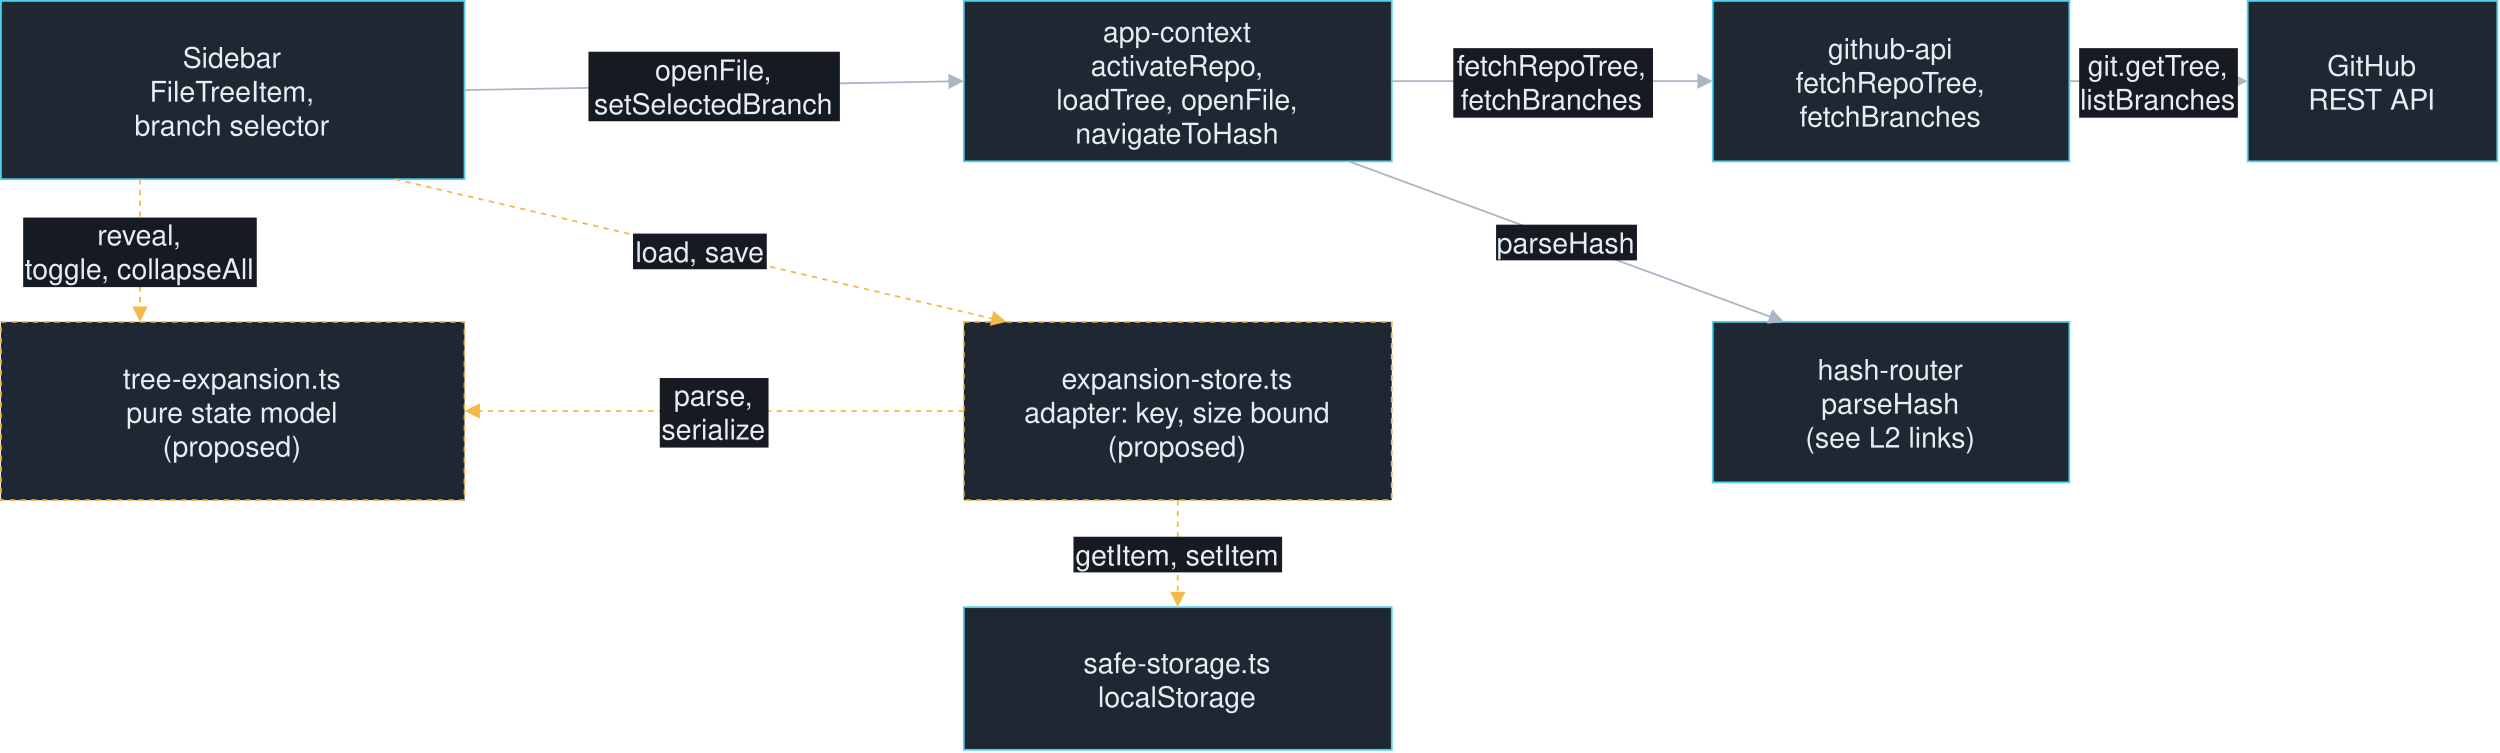
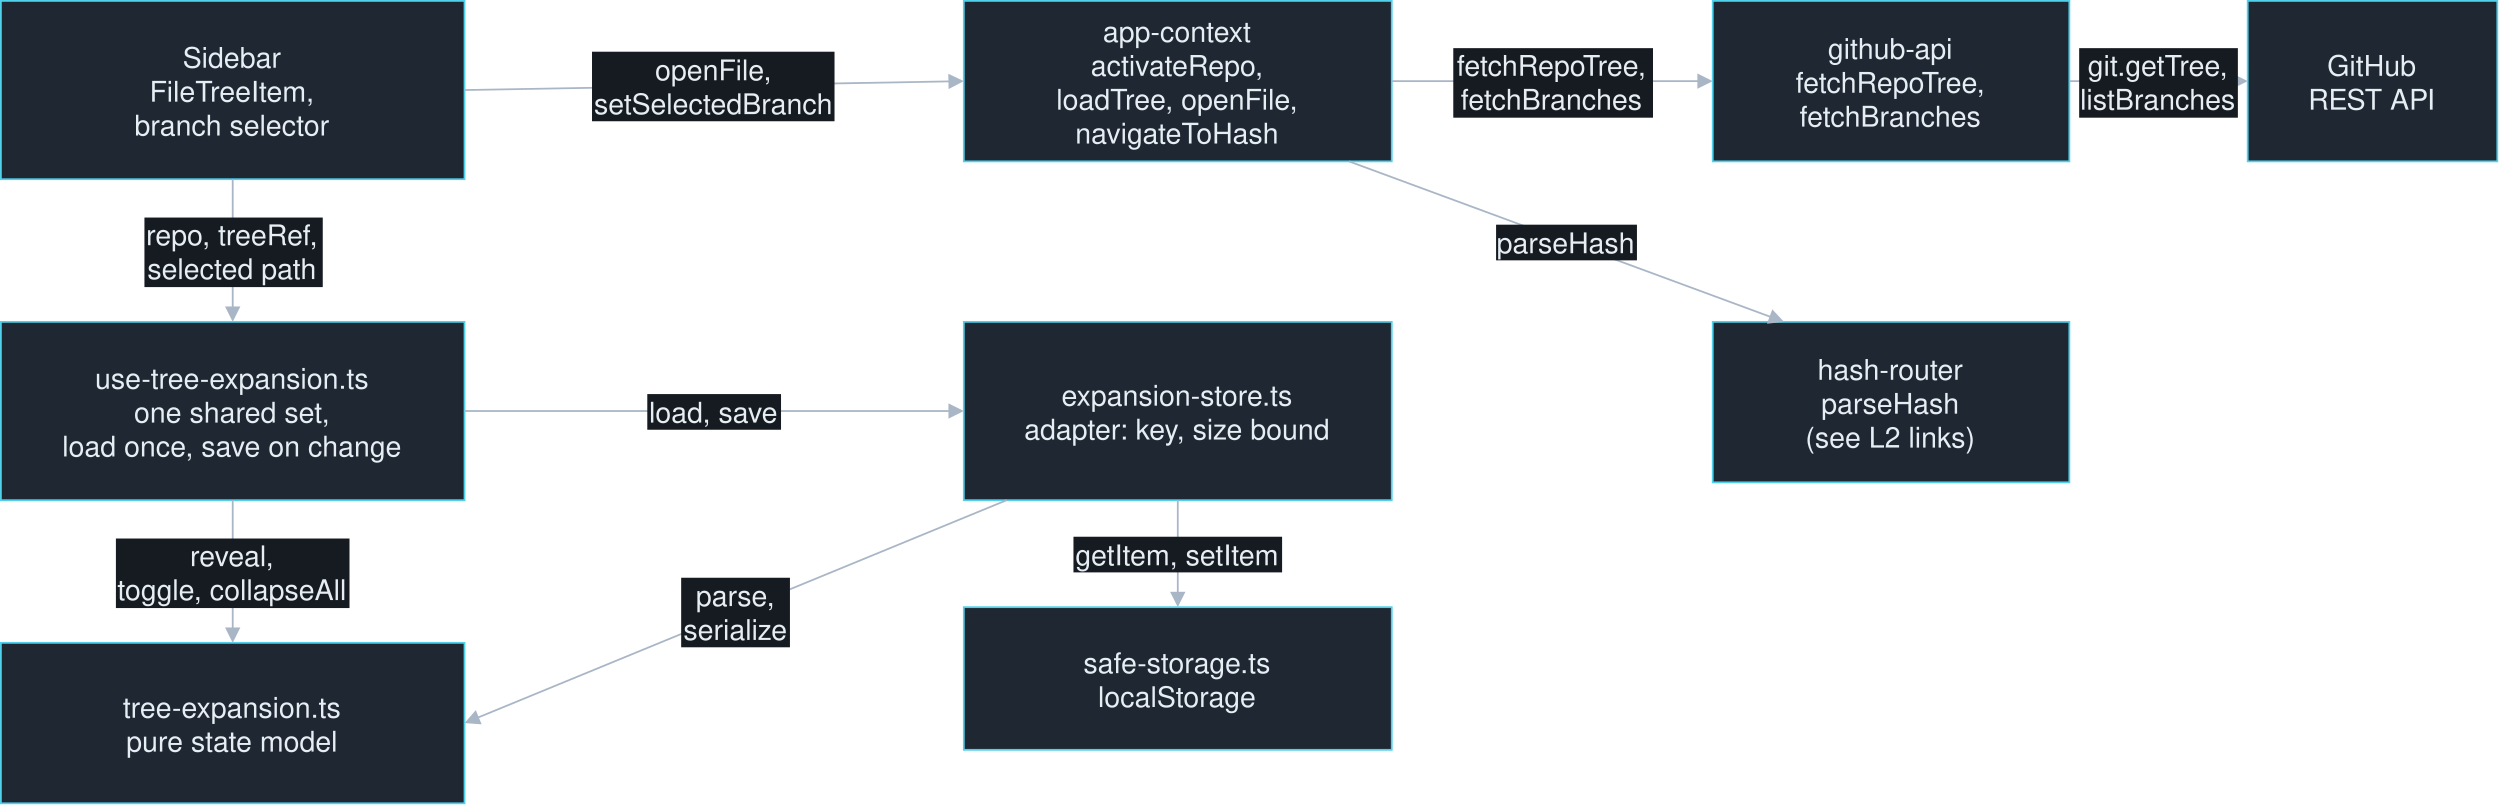
- <svg xmlns="http://www.w3.org/2000/svg" style="background: transparent; background-color: transparent; color-scheme: light dark;" version="1.1" width="1402px" height="422px" viewBox="0 0 1402 422">
+ <svg xmlns="http://www.w3.org/2000/svg" style="background: transparent; background-color: transparent; color-scheme: light dark;" version="1.1" width="1402px" height="452px" viewBox="0 0 1402 452">
  <defs />
  <g>
    <g data-cell-id="0">
      <g data-cell-id="1">
        <g data-cell-id="sidebar">
          <g transform="translate(0.5,0.5)">
            <rect x="0" y="0" width="260" height="100" fill="#1f2733" stroke="#4fd1ec" pointer-events="all" style="fill: light-dark(rgb(31, 39, 51), rgb(199, 205, 216)); stroke: light-dark(rgb(79, 209, 236), rgb(0, 101, 124));" />
          </g>
          <g>
            <g fill="#e6edf3" font-family="Helvetica" text-anchor="middle" font-size="16px" style="fill: light-dark(rgb(230, 237, 243), rgb(29, 35, 40));">
              <text x="130" y="38">Sidebar</text>
              <text x="130" y="57">FileTreeItem,</text>
              <text x="130" y="76">branch selector</text>
            </g>
          </g>
        </g>
        <g data-cell-id="app-context">
          <g transform="translate(0.5,0.5)">
            <rect x="540" y="0" width="240" height="90" fill="#1f2733" stroke="#4fd1ec" pointer-events="all" style="fill: light-dark(rgb(31, 39, 51), rgb(199, 205, 216)); stroke: light-dark(rgb(79, 209, 236), rgb(0, 101, 124));" />
          </g>
          <g>
            <g fill="#e6edf3" font-family="Helvetica" text-anchor="middle" font-size="16px" style="fill: light-dark(rgb(230, 237, 243), rgb(29, 35, 40));">
              <text x="660" y="23.5">app-context</text>
              <text x="660" y="42.5">activateRepo,</text>
              <text x="660" y="61.5">loadTree, openFile,</text>
              <text x="660" y="80.5">navigateToHash</text>
            </g>
          </g>
        </g>
        <g data-cell-id="github-api">
          <g transform="translate(0.5,0.5)">
            <rect x="960" y="0" width="200" height="90" fill="#1f2733" stroke="#4fd1ec" pointer-events="all" style="fill: light-dark(rgb(31, 39, 51), rgb(199, 205, 216)); stroke: light-dark(rgb(79, 209, 236), rgb(0, 101, 124));" />
          </g>
          <g>
            <g fill="#e6edf3" font-family="Helvetica" text-anchor="middle" font-size="16px" style="fill: light-dark(rgb(230, 237, 243), rgb(29, 35, 40));">
              <text x="1060" y="33">github-api</text>
              <text x="1060" y="52">fetchRepoTree,</text>
              <text x="1060" y="71">fetchBranches</text>
            </g>
          </g>
        </g>
        <g data-cell-id="github">
          <g transform="translate(0.5,0.5)">
            <rect x="1260" y="0" width="140" height="90" fill="#1f2733" stroke="#4fd1ec" pointer-events="all" style="fill: light-dark(rgb(31, 39, 51), rgb(199, 205, 216)); stroke: light-dark(rgb(79, 209, 236), rgb(0, 101, 124));" />
          </g>
          <g>
            <g fill="#e6edf3" font-family="Helvetica" text-anchor="middle" font-size="16px" style="fill: light-dark(rgb(230, 237, 243), rgb(29, 35, 40));">
              <text x="1330" y="42.5">GitHub</text>
              <text x="1330" y="61.5">REST API</text>
            </g>
          </g>
        </g>
        <g data-cell-id="tree-expansion">
          <g transform="translate(0.5,0.5)">
-             <rect x="0" y="180" width="260" height="100" fill="#1f2733" stroke="#f5b84a" stroke-dasharray="3 3" pointer-events="all" style="fill: light-dark(rgb(31, 39, 51), rgb(199, 205, 216)); stroke: light-dark(rgb(245, 184, 74), rgb(123, 70, 0));" />
-           </g>
-           <g>
-             <g fill="#e6edf3" font-family="Helvetica" text-anchor="middle" font-size="16px" style="fill: light-dark(rgb(230, 237, 243), rgb(29, 35, 40));">
-               <text x="130" y="218">tree-expansion.ts</text>
-               <text x="130" y="237">pure state model</text>
-               <text x="130" y="256">(proposed)</text>
+             <rect x="0" y="360" width="260" height="90" fill="#1f2733" stroke="#4fd1ec" pointer-events="all" style="fill: light-dark(rgb(31, 39, 51), rgb(199, 205, 216)); stroke: light-dark(rgb(79, 209, 236), rgb(0, 101, 124));" />
+           </g>
+           <g>
+             <g fill="#e6edf3" font-family="Helvetica" text-anchor="middle" font-size="16px" style="fill: light-dark(rgb(230, 237, 243), rgb(29, 35, 40));">
+               <text x="130" y="402.5">tree-expansion.ts</text>
+               <text x="130" y="421.5">pure state model</text>
            </g>
          </g>
        </g>
        <g data-cell-id="expansion-store">
          <g transform="translate(0.5,0.5)">
-             <rect x="540" y="180" width="240" height="100" fill="#1f2733" stroke="#f5b84a" stroke-dasharray="3 3" pointer-events="all" style="fill: light-dark(rgb(31, 39, 51), rgb(199, 205, 216)); stroke: light-dark(rgb(245, 184, 74), rgb(123, 70, 0));" />
-           </g>
-           <g>
-             <g fill="#e6edf3" font-family="Helvetica" text-anchor="middle" font-size="16px" style="fill: light-dark(rgb(230, 237, 243), rgb(29, 35, 40));">
-               <text x="660" y="218">expansion-store.ts</text>
-               <text x="660" y="237">adapter: key, size bound</text>
-               <text x="660" y="256">(proposed)</text>
+             <rect x="540" y="180" width="240" height="100" fill="#1f2733" stroke="#4fd1ec" pointer-events="all" style="fill: light-dark(rgb(31, 39, 51), rgb(199, 205, 216)); stroke: light-dark(rgb(79, 209, 236), rgb(0, 101, 124));" />
+           </g>
+           <g>
+             <g fill="#e6edf3" font-family="Helvetica" text-anchor="middle" font-size="16px" style="fill: light-dark(rgb(230, 237, 243), rgb(29, 35, 40));">
+               <text x="660" y="227.5">expansion-store.ts</text>
+               <text x="660" y="246.5">adapter: key, size bound</text>
+             </g>
+           </g>
+         </g>
+         <g data-cell-id="use-tree-expansion">
+           <g transform="translate(0.5,0.5)">
+             <rect x="0" y="180" width="260" height="100" fill="#1f2733" stroke="#4fd1ec" pointer-events="all" style="fill: light-dark(rgb(31, 39, 51), rgb(199, 205, 216)); stroke: light-dark(rgb(79, 209, 236), rgb(0, 101, 124));" />
+           </g>
+           <g>
+             <g fill="#e6edf3" font-family="Helvetica" text-anchor="middle" font-size="16px" style="fill: light-dark(rgb(230, 237, 243), rgb(29, 35, 40));">
+               <text x="130" y="218">use-tree-expansion.ts</text>
+               <text x="130" y="237">one shared set,</text>
+               <text x="130" y="256">load once, save on change</text>
            </g>
          </g>
        </g>
        <g data-cell-id="hash-router">
          <g transform="translate(0.5,0.5)">
            <rect x="960" y="180" width="200" height="90" fill="#1f2733" stroke="#4fd1ec" pointer-events="all" style="fill: light-dark(rgb(31, 39, 51), rgb(199, 205, 216)); stroke: light-dark(rgb(79, 209, 236), rgb(0, 101, 124));" />
          </g>
          <g>
            <g fill="#e6edf3" font-family="Helvetica" text-anchor="middle" font-size="16px" style="fill: light-dark(rgb(230, 237, 243), rgb(29, 35, 40));">
              <text x="1060" y="213">hash-router</text>
              <text x="1060" y="232">parseHash</text>
              <text x="1060" y="251">(see L2 links)</text>
            </g>
          </g>
        </g>
        <g data-cell-id="safe-storage">
          <g transform="translate(0.5,0.5)">
            <rect x="540" y="340" width="240" height="80" fill="#1f2733" stroke="#4fd1ec" pointer-events="all" style="fill: light-dark(rgb(31, 39, 51), rgb(199, 205, 216)); stroke: light-dark(rgb(79, 209, 236), rgb(0, 101, 124));" />
          </g>
          <g>
            <g fill="#e6edf3" font-family="Helvetica" text-anchor="middle" font-size="16px" style="fill: light-dark(rgb(230, 237, 243), rgb(29, 35, 40));">
              <text x="660" y="377.5">safe-storage.ts</text>
              <text x="660" y="396.5">localStorage</text>
            </g>
          </g>
        </g>
        <g data-cell-id="sidebar-context">
          <g transform="translate(0.5,0.5)">
            <path d="M 260 50 L 531.88 45.14" fill="none" stroke="#a9b6c6" stroke-miterlimit="10" pointer-events="stroke" style="stroke: light-dark(rgb(169, 182, 198), rgb(73, 84, 98));" />
            <path d="M 538.88 45.02 L 531.95 48.64 L 531.82 41.65 Z" fill="#a9b6c6" stroke="#a9b6c6" stroke-miterlimit="10" pointer-events="all" style="fill: light-dark(rgb(169, 182, 198), rgb(73, 84, 98)); stroke: light-dark(rgb(169, 182, 198), rgb(73, 84, 98));" />
          </g>
          <g>
            <g fill="#e6edf3" font-family="Helvetica" text-anchor="middle" font-size="16px" style="fill: light-dark(rgb(230, 237, 243), rgb(29, 35, 40));">
-               <rect fill="#161b22" stroke="none" x="330" y="29" width="141" height="39" stroke-width="0" style="fill: light-dark(rgb(22, 27, 34), rgb(211, 215, 221));" />
+               <rect fill="#161b22" stroke="none" x="332" y="29" width="136" height="39" stroke-width="0" style="fill: light-dark(rgb(22, 27, 34), rgb(211, 215, 221));" />
              <text x="399.98" y="45">openFile,</text>
              <text x="399.98" y="64">setSelectedBranch</text>
            </g>
          </g>
        </g>
        <g data-cell-id="context-api">
          <g transform="translate(0.5,0.5)">
            <path d="M 780 45 L 951.88 45" fill="none" stroke="#a9b6c6" stroke-miterlimit="10" pointer-events="stroke" style="stroke: light-dark(rgb(169, 182, 198), rgb(73, 84, 98));" />
            <path d="M 958.88 45 L 951.88 48.5 L 951.88 41.5 Z" fill="#a9b6c6" stroke="#a9b6c6" stroke-miterlimit="10" pointer-events="all" style="fill: light-dark(rgb(169, 182, 198), rgb(73, 84, 98)); stroke: light-dark(rgb(169, 182, 198), rgb(73, 84, 98));" />
          </g>
          <g>
            <g fill="#e6edf3" font-family="Helvetica" text-anchor="middle" font-size="16px" style="fill: light-dark(rgb(230, 237, 243), rgb(29, 35, 40));">
              <rect fill="#161b22" stroke="none" x="815" y="27" width="112" height="39" stroke-width="0" style="fill: light-dark(rgb(22, 27, 34), rgb(211, 215, 221));" />
              <text x="870" y="42.5">fetchRepoTree,</text>
              <text x="870" y="61.5">fetchBranches</text>
            </g>
          </g>
        </g>
        <g data-cell-id="api-github">
          <g transform="translate(0.5,0.5)">
            <path d="M 1160 45 L 1251.88 45" fill="none" stroke="#a9b6c6" stroke-miterlimit="10" pointer-events="stroke" style="stroke: light-dark(rgb(169, 182, 198), rgb(73, 84, 98));" />
            <path d="M 1258.88 45 L 1251.88 48.5 L 1251.88 41.5 Z" fill="#a9b6c6" stroke="#a9b6c6" stroke-miterlimit="10" pointer-events="all" style="fill: light-dark(rgb(169, 182, 198), rgb(73, 84, 98)); stroke: light-dark(rgb(169, 182, 198), rgb(73, 84, 98));" />
          </g>
          <g>
            <g fill="#e6edf3" font-family="Helvetica" text-anchor="middle" font-size="16px" style="fill: light-dark(rgb(230, 237, 243), rgb(29, 35, 40));">
              <rect fill="#161b22" stroke="none" x="1166" y="27" width="89" height="39" stroke-width="0" style="fill: light-dark(rgb(22, 27, 34), rgb(211, 215, 221));" />
              <text x="1210" y="42.5">git.getTree,</text>
              <text x="1210" y="61.5">listBranches</text>
            </g>
          </g>
        </g>
-         <g data-cell-id="sidebar-expansion">
-           <g transform="translate(0.5,0.5)">
-             <path d="M 78 100 L 78 171.88" fill="none" stroke="#f5b84a" stroke-miterlimit="10" stroke-dasharray="3 3" pointer-events="stroke" style="stroke: light-dark(rgb(245, 184, 74), rgb(123, 70, 0));" />
-             <path d="M 78 178.88 L 74.5 171.88 L 81.5 171.88 Z" fill="#f5b84a" stroke="#f5b84a" stroke-miterlimit="10" pointer-events="all" style="fill: light-dark(rgb(245, 184, 74), rgb(123, 70, 0)); stroke: light-dark(rgb(245, 184, 74), rgb(123, 70, 0));" />
-           </g>
-           <g>
-             <g fill="#e6edf3" font-family="Helvetica" text-anchor="middle" font-size="16px" style="fill: light-dark(rgb(230, 237, 243), rgb(29, 35, 40));">
-               <rect fill="#161b22" stroke="none" x="13" y="122" width="131" height="39" stroke-width="0" style="fill: light-dark(rgb(22, 27, 34), rgb(211, 215, 221));" />
-               <text x="78" y="137.5">reveal,</text>
-               <text x="78" y="156.5">toggle, collapseAll</text>
-             </g>
-           </g>
-         </g>
-         <g data-cell-id="sidebar-store">
-           <g transform="translate(0.5,0.5)">
-             <path d="M 221 100 L 556.09 178.16" fill="none" stroke="#f5b84a" stroke-miterlimit="10" stroke-dasharray="3 3" pointer-events="stroke" style="stroke: light-dark(rgb(245, 184, 74), rgb(123, 70, 0));" />
-             <path d="M 562.91 179.75 L 555.3 181.56 L 556.89 174.75 Z" fill="#f5b84a" stroke="#f5b84a" stroke-miterlimit="10" pointer-events="all" style="fill: light-dark(rgb(245, 184, 74), rgb(123, 70, 0)); stroke: light-dark(rgb(245, 184, 74), rgb(123, 70, 0));" />
-           </g>
-           <g>
-             <g fill="#e6edf3" font-family="Helvetica" text-anchor="middle" font-size="16px" style="fill: light-dark(rgb(230, 237, 243), rgb(29, 35, 40));">
-               <rect fill="#161b22" stroke="none" x="355" y="131" width="75" height="20" stroke-width="0" style="fill: light-dark(rgb(22, 27, 34), rgb(211, 215, 221));" />
-               <text x="392.4" y="146.98">load, save</text>
+         <g data-cell-id="context-hash">
+           <g transform="translate(0.5,0.5)">
+             <path d="M 756 90 L 992.38 177.19" fill="none" stroke="#a9b6c6" stroke-miterlimit="10" pointer-events="stroke" style="stroke: light-dark(rgb(169, 182, 198), rgb(73, 84, 98));" />
+             <path d="M 998.95 179.61 L 991.17 180.47 L 993.59 173.91 Z" fill="#a9b6c6" stroke="#a9b6c6" stroke-miterlimit="10" pointer-events="all" style="fill: light-dark(rgb(169, 182, 198), rgb(73, 84, 98)); stroke: light-dark(rgb(169, 182, 198), rgb(73, 84, 98));" />
+           </g>
+           <g>
+             <g fill="#e6edf3" font-family="Helvetica" text-anchor="middle" font-size="16px" style="fill: light-dark(rgb(230, 237, 243), rgb(29, 35, 40));">
+               <rect fill="#161b22" stroke="none" x="839" y="126" width="79" height="20" stroke-width="0" style="fill: light-dark(rgb(22, 27, 34), rgb(211, 215, 221));" />
+               <text x="877.97" y="141.99">parseHash</text>
+             </g>
+           </g>
+         </g>
+         <g data-cell-id="sidebar-hook">
+           <g transform="translate(0.5,0.5)">
+             <path d="M 130 100 L 130 171.88" fill="none" stroke="#a9b6c6" stroke-miterlimit="10" pointer-events="stroke" style="stroke: light-dark(rgb(169, 182, 198), rgb(73, 84, 98));" />
+             <path d="M 130 178.88 L 126.5 171.88 L 133.5 171.88 Z" fill="#a9b6c6" stroke="#a9b6c6" stroke-miterlimit="10" pointer-events="all" style="fill: light-dark(rgb(169, 182, 198), rgb(73, 84, 98)); stroke: light-dark(rgb(169, 182, 198), rgb(73, 84, 98));" />
+           </g>
+           <g>
+             <g fill="#e6edf3" font-family="Helvetica" text-anchor="middle" font-size="16px" style="fill: light-dark(rgb(230, 237, 243), rgb(29, 35, 40));">
+               <rect fill="#161b22" stroke="none" x="81" y="122" width="100" height="39" stroke-width="0" style="fill: light-dark(rgb(22, 27, 34), rgb(211, 215, 221));" />
+               <text x="130" y="137.5">repo, treeRef,</text>
+               <text x="130" y="156.5">selected path</text>
+             </g>
+           </g>
+         </g>
+         <g data-cell-id="hook-expansion">
+           <g transform="translate(0.5,0.5)">
+             <path d="M 130 280 L 130 351.88" fill="none" stroke="#a9b6c6" stroke-miterlimit="10" pointer-events="stroke" style="stroke: light-dark(rgb(169, 182, 198), rgb(73, 84, 98));" />
+             <path d="M 130 358.88 L 126.5 351.88 L 133.5 351.88 Z" fill="#a9b6c6" stroke="#a9b6c6" stroke-miterlimit="10" pointer-events="all" style="fill: light-dark(rgb(169, 182, 198), rgb(73, 84, 98)); stroke: light-dark(rgb(169, 182, 198), rgb(73, 84, 98));" />
+           </g>
+           <g>
+             <g fill="#e6edf3" font-family="Helvetica" text-anchor="middle" font-size="16px" style="fill: light-dark(rgb(230, 237, 243), rgb(29, 35, 40));">
+               <rect fill="#161b22" stroke="none" x="65" y="302" width="131" height="39" stroke-width="0" style="fill: light-dark(rgb(22, 27, 34), rgb(211, 215, 221));" />
+               <text x="130" y="317.5">reveal,</text>
+               <text x="130" y="336.5">toggle, collapseAll</text>
+             </g>
+           </g>
+         </g>
+         <g data-cell-id="hook-store">
+           <g transform="translate(0.5,0.5)">
+             <path d="M 260 230 L 531.88 230" fill="none" stroke="#a9b6c6" stroke-miterlimit="10" pointer-events="stroke" style="stroke: light-dark(rgb(169, 182, 198), rgb(73, 84, 98));" />
+             <path d="M 538.88 230 L 531.88 233.5 L 531.88 226.5 Z" fill="#a9b6c6" stroke="#a9b6c6" stroke-miterlimit="10" pointer-events="all" style="fill: light-dark(rgb(169, 182, 198), rgb(73, 84, 98)); stroke: light-dark(rgb(169, 182, 198), rgb(73, 84, 98));" />
+           </g>
+           <g>
+             <g fill="#e6edf3" font-family="Helvetica" text-anchor="middle" font-size="16px" style="fill: light-dark(rgb(230, 237, 243), rgb(29, 35, 40));">
+               <rect fill="#161b22" stroke="none" x="363" y="221" width="75" height="20" stroke-width="0" style="fill: light-dark(rgb(22, 27, 34), rgb(211, 215, 221));" />
+               <text x="400" y="237">load, save</text>
            </g>
          </g>
        </g>
        <g data-cell-id="store-expansion">
          <g transform="translate(0.5,0.5)">
-             <path d="M 540 230 L 268.12 230" fill="none" stroke="#f5b84a" stroke-miterlimit="10" stroke-dasharray="3 3" pointer-events="stroke" style="stroke: light-dark(rgb(245, 184, 74), rgb(123, 70, 0));" />
-             <path d="M 261.12 230 L 268.12 226.5 L 268.12 233.5 Z" fill="#f5b84a" stroke="#f5b84a" stroke-miterlimit="10" pointer-events="all" style="fill: light-dark(rgb(245, 184, 74), rgb(123, 70, 0)); stroke: light-dark(rgb(245, 184, 74), rgb(123, 70, 0));" />
-           </g>
-           <g>
-             <g fill="#e6edf3" font-family="Helvetica" text-anchor="middle" font-size="16px" style="fill: light-dark(rgb(230, 237, 243), rgb(29, 35, 40));">
-               <rect fill="#161b22" stroke="none" x="370" y="212" width="61" height="39" stroke-width="0" style="fill: light-dark(rgb(22, 27, 34), rgb(211, 215, 221));" />
-               <text x="400" y="227.5">parse,</text>
-               <text x="400" y="246.5">serialize</text>
+             <path d="M 564 280 L 267.51 401.91" fill="none" stroke="#a9b6c6" stroke-miterlimit="10" pointer-events="stroke" style="stroke: light-dark(rgb(169, 182, 198), rgb(73, 84, 98));" />
+             <path d="M 261.03 404.57 L 266.18 398.68 L 268.84 405.15 Z" fill="#a9b6c6" stroke="#a9b6c6" stroke-miterlimit="10" pointer-events="all" style="fill: light-dark(rgb(169, 182, 198), rgb(73, 84, 98)); stroke: light-dark(rgb(169, 182, 198), rgb(73, 84, 98));" />
+           </g>
+           <g>
+             <g fill="#e6edf3" font-family="Helvetica" text-anchor="middle" font-size="16px" style="fill: light-dark(rgb(230, 237, 243), rgb(29, 35, 40));">
+               <rect fill="#161b22" stroke="none" x="382" y="324" width="61" height="39" stroke-width="0" style="fill: light-dark(rgb(22, 27, 34), rgb(211, 215, 221));" />
+               <text x="412.32" y="339.87">parse,</text>
+               <text x="412.32" y="358.87">serialize</text>
            </g>
          </g>
        </g>
        <g data-cell-id="store-storage">
          <g transform="translate(0.5,0.5)">
-             <path d="M 660 280 L 660 331.88" fill="none" stroke="#f5b84a" stroke-miterlimit="10" stroke-dasharray="3 3" pointer-events="stroke" style="stroke: light-dark(rgb(245, 184, 74), rgb(123, 70, 0));" />
-             <path d="M 660 338.88 L 656.5 331.88 L 663.5 331.88 Z" fill="#f5b84a" stroke="#f5b84a" stroke-miterlimit="10" pointer-events="all" style="fill: light-dark(rgb(245, 184, 74), rgb(123, 70, 0)); stroke: light-dark(rgb(245, 184, 74), rgb(123, 70, 0));" />
+             <path d="M 660 280 L 660 331.88" fill="none" stroke="#a9b6c6" stroke-miterlimit="10" pointer-events="stroke" style="stroke: light-dark(rgb(169, 182, 198), rgb(73, 84, 98));" />
+             <path d="M 660 338.88 L 656.5 331.88 L 663.5 331.88 Z" fill="#a9b6c6" stroke="#a9b6c6" stroke-miterlimit="10" pointer-events="all" style="fill: light-dark(rgb(169, 182, 198), rgb(73, 84, 98)); stroke: light-dark(rgb(169, 182, 198), rgb(73, 84, 98));" />
          </g>
          <g>
            <g fill="#e6edf3" font-family="Helvetica" text-anchor="middle" font-size="16px" style="fill: light-dark(rgb(230, 237, 243), rgb(29, 35, 40));">
              <rect fill="#161b22" stroke="none" x="602" y="301" width="117" height="20" stroke-width="0" style="fill: light-dark(rgb(22, 27, 34), rgb(211, 215, 221));" />
              <text x="660" y="317">getItem, setItem</text>
-             </g>
-           </g>
-         </g>
-         <g data-cell-id="context-hash">
-           <g transform="translate(0.5,0.5)">
-             <path d="M 756 90 L 992.38 177.19" fill="none" stroke="#a9b6c6" stroke-miterlimit="10" pointer-events="stroke" style="stroke: light-dark(rgb(169, 182, 198), rgb(73, 84, 98));" />
-             <path d="M 998.95 179.61 L 991.17 180.47 L 993.59 173.91 Z" fill="#a9b6c6" stroke="#a9b6c6" stroke-miterlimit="10" pointer-events="all" style="fill: light-dark(rgb(169, 182, 198), rgb(73, 84, 98)); stroke: light-dark(rgb(169, 182, 198), rgb(73, 84, 98));" />
-           </g>
-           <g>
-             <g fill="#e6edf3" font-family="Helvetica" text-anchor="middle" font-size="16px" style="fill: light-dark(rgb(230, 237, 243), rgb(29, 35, 40));">
-               <rect fill="#161b22" stroke="none" x="839" y="126" width="79" height="20" stroke-width="0" style="fill: light-dark(rgb(22, 27, 34), rgb(211, 215, 221));" />
-               <text x="877.97" y="141.99">parseHash</text>
            </g>
          </g>
        </g>
      </g>
    </g>
  </g>
</svg>
